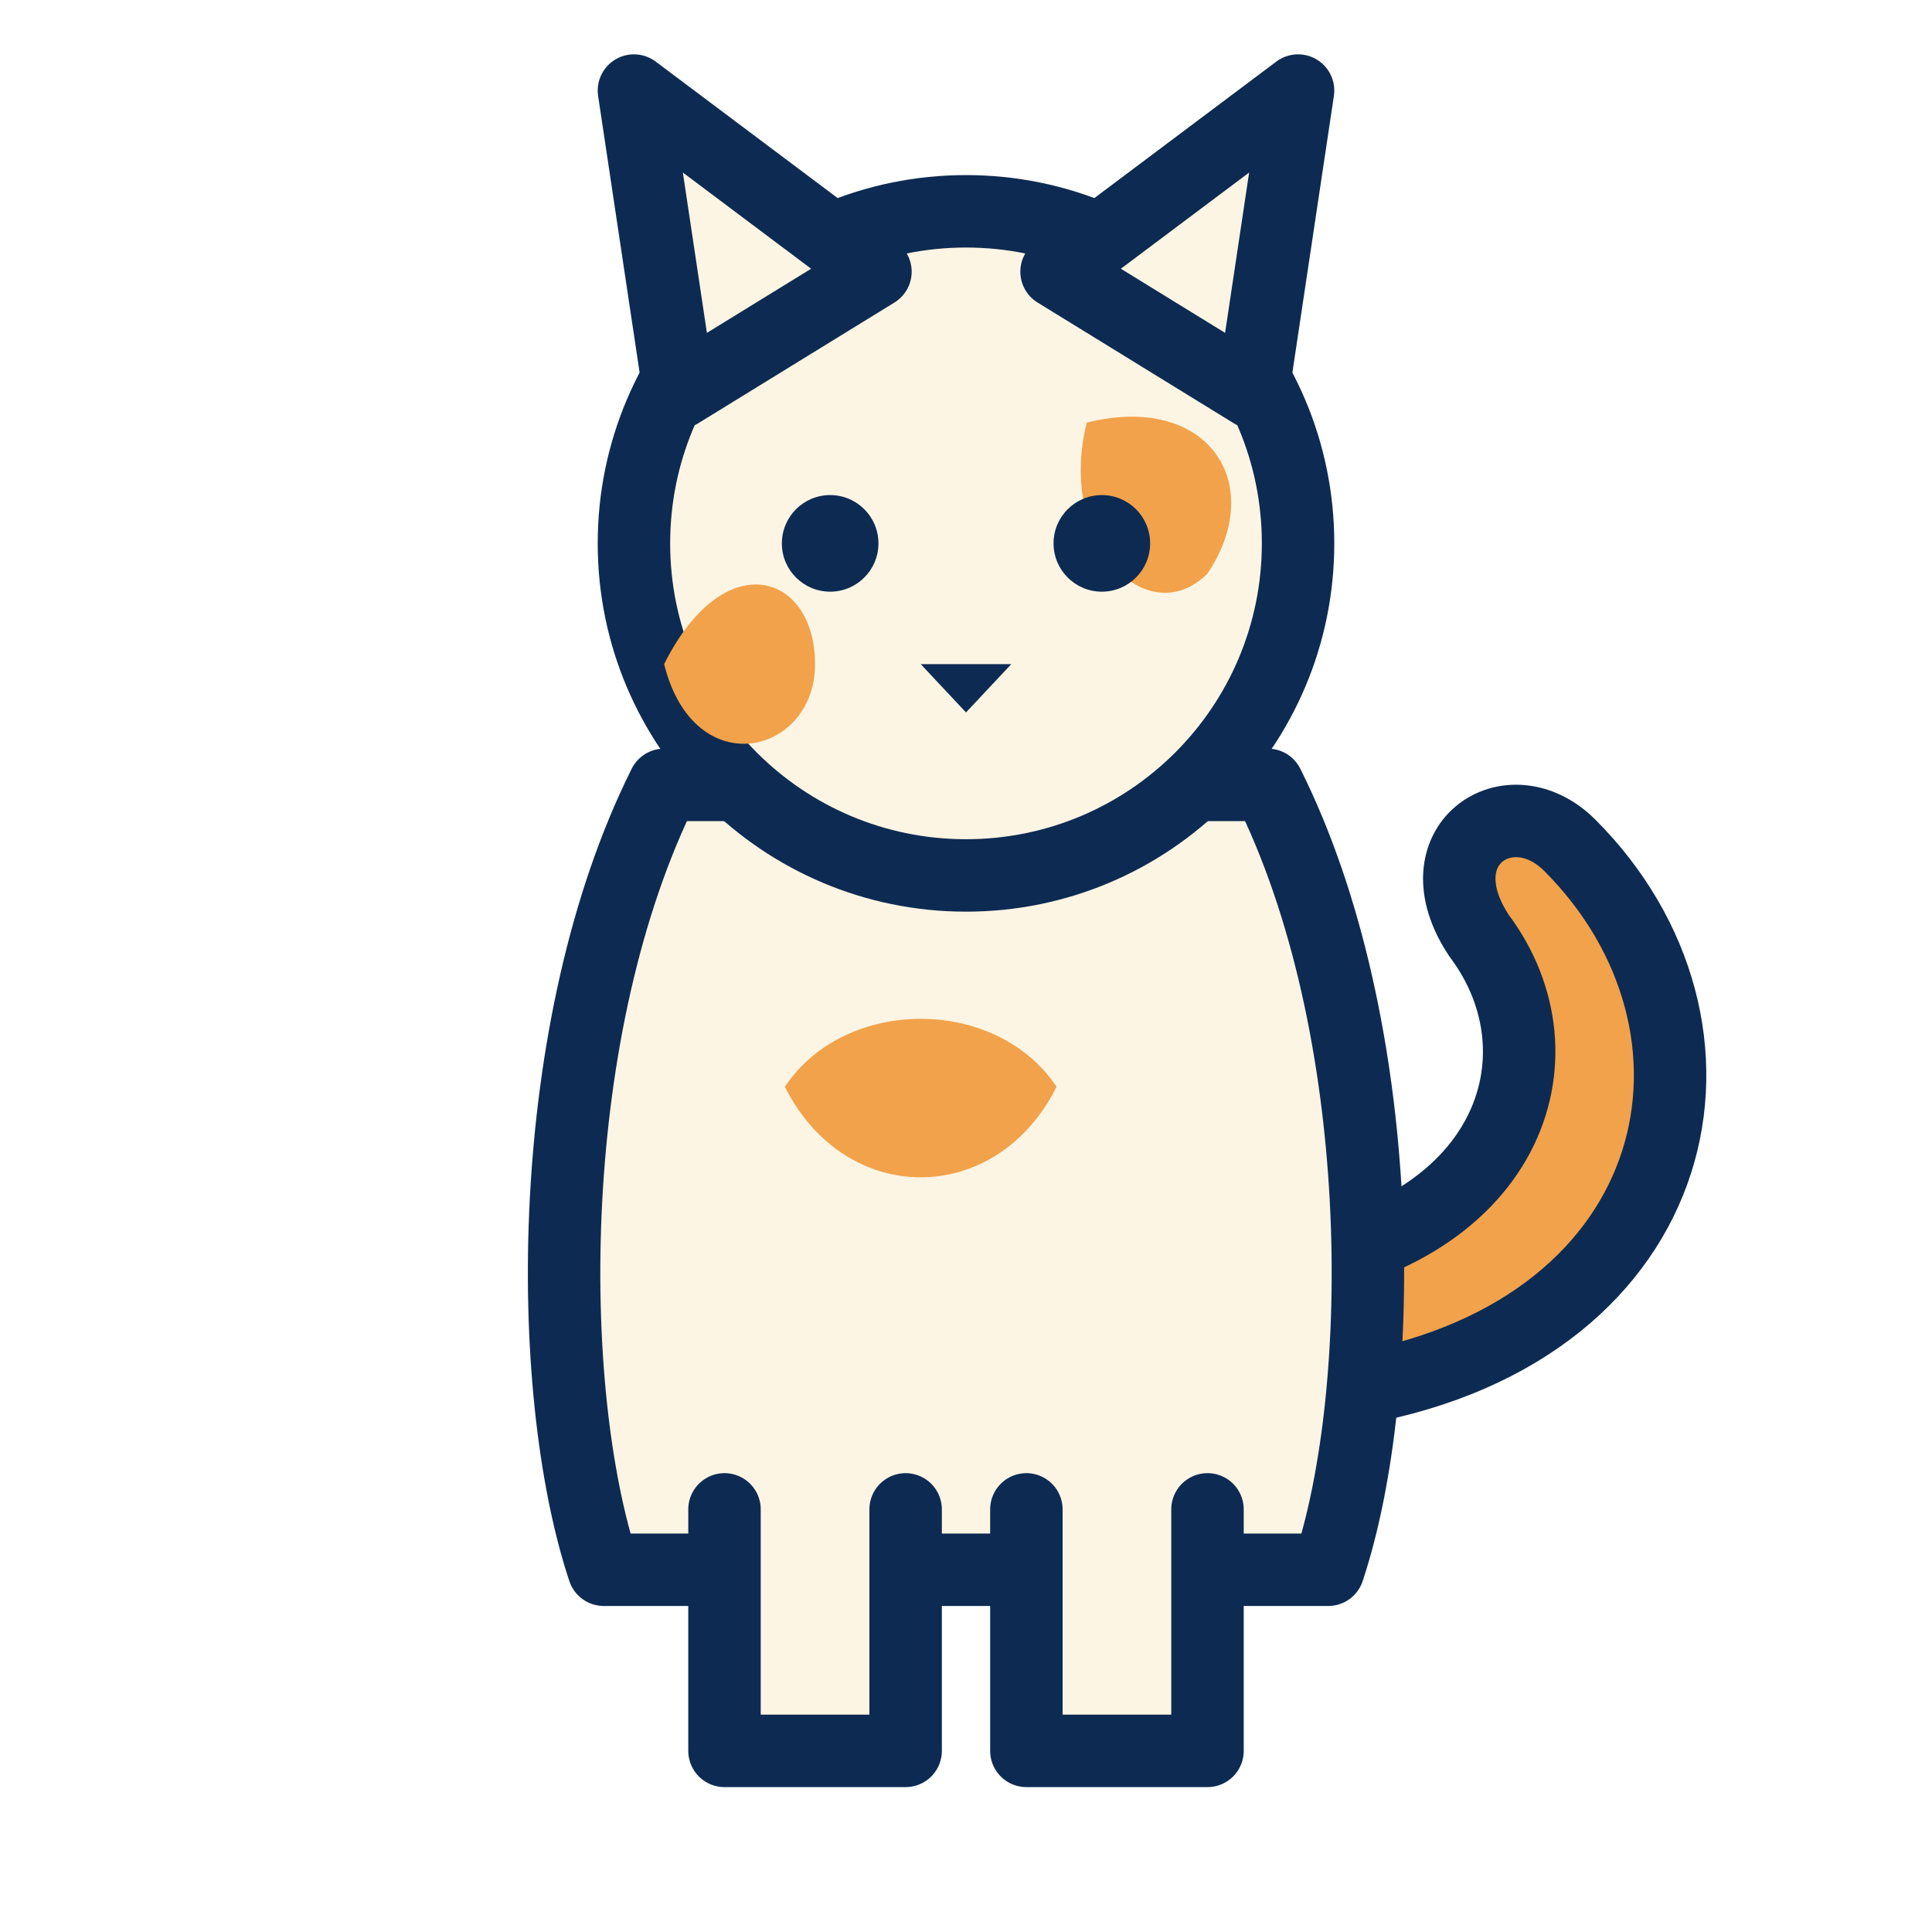
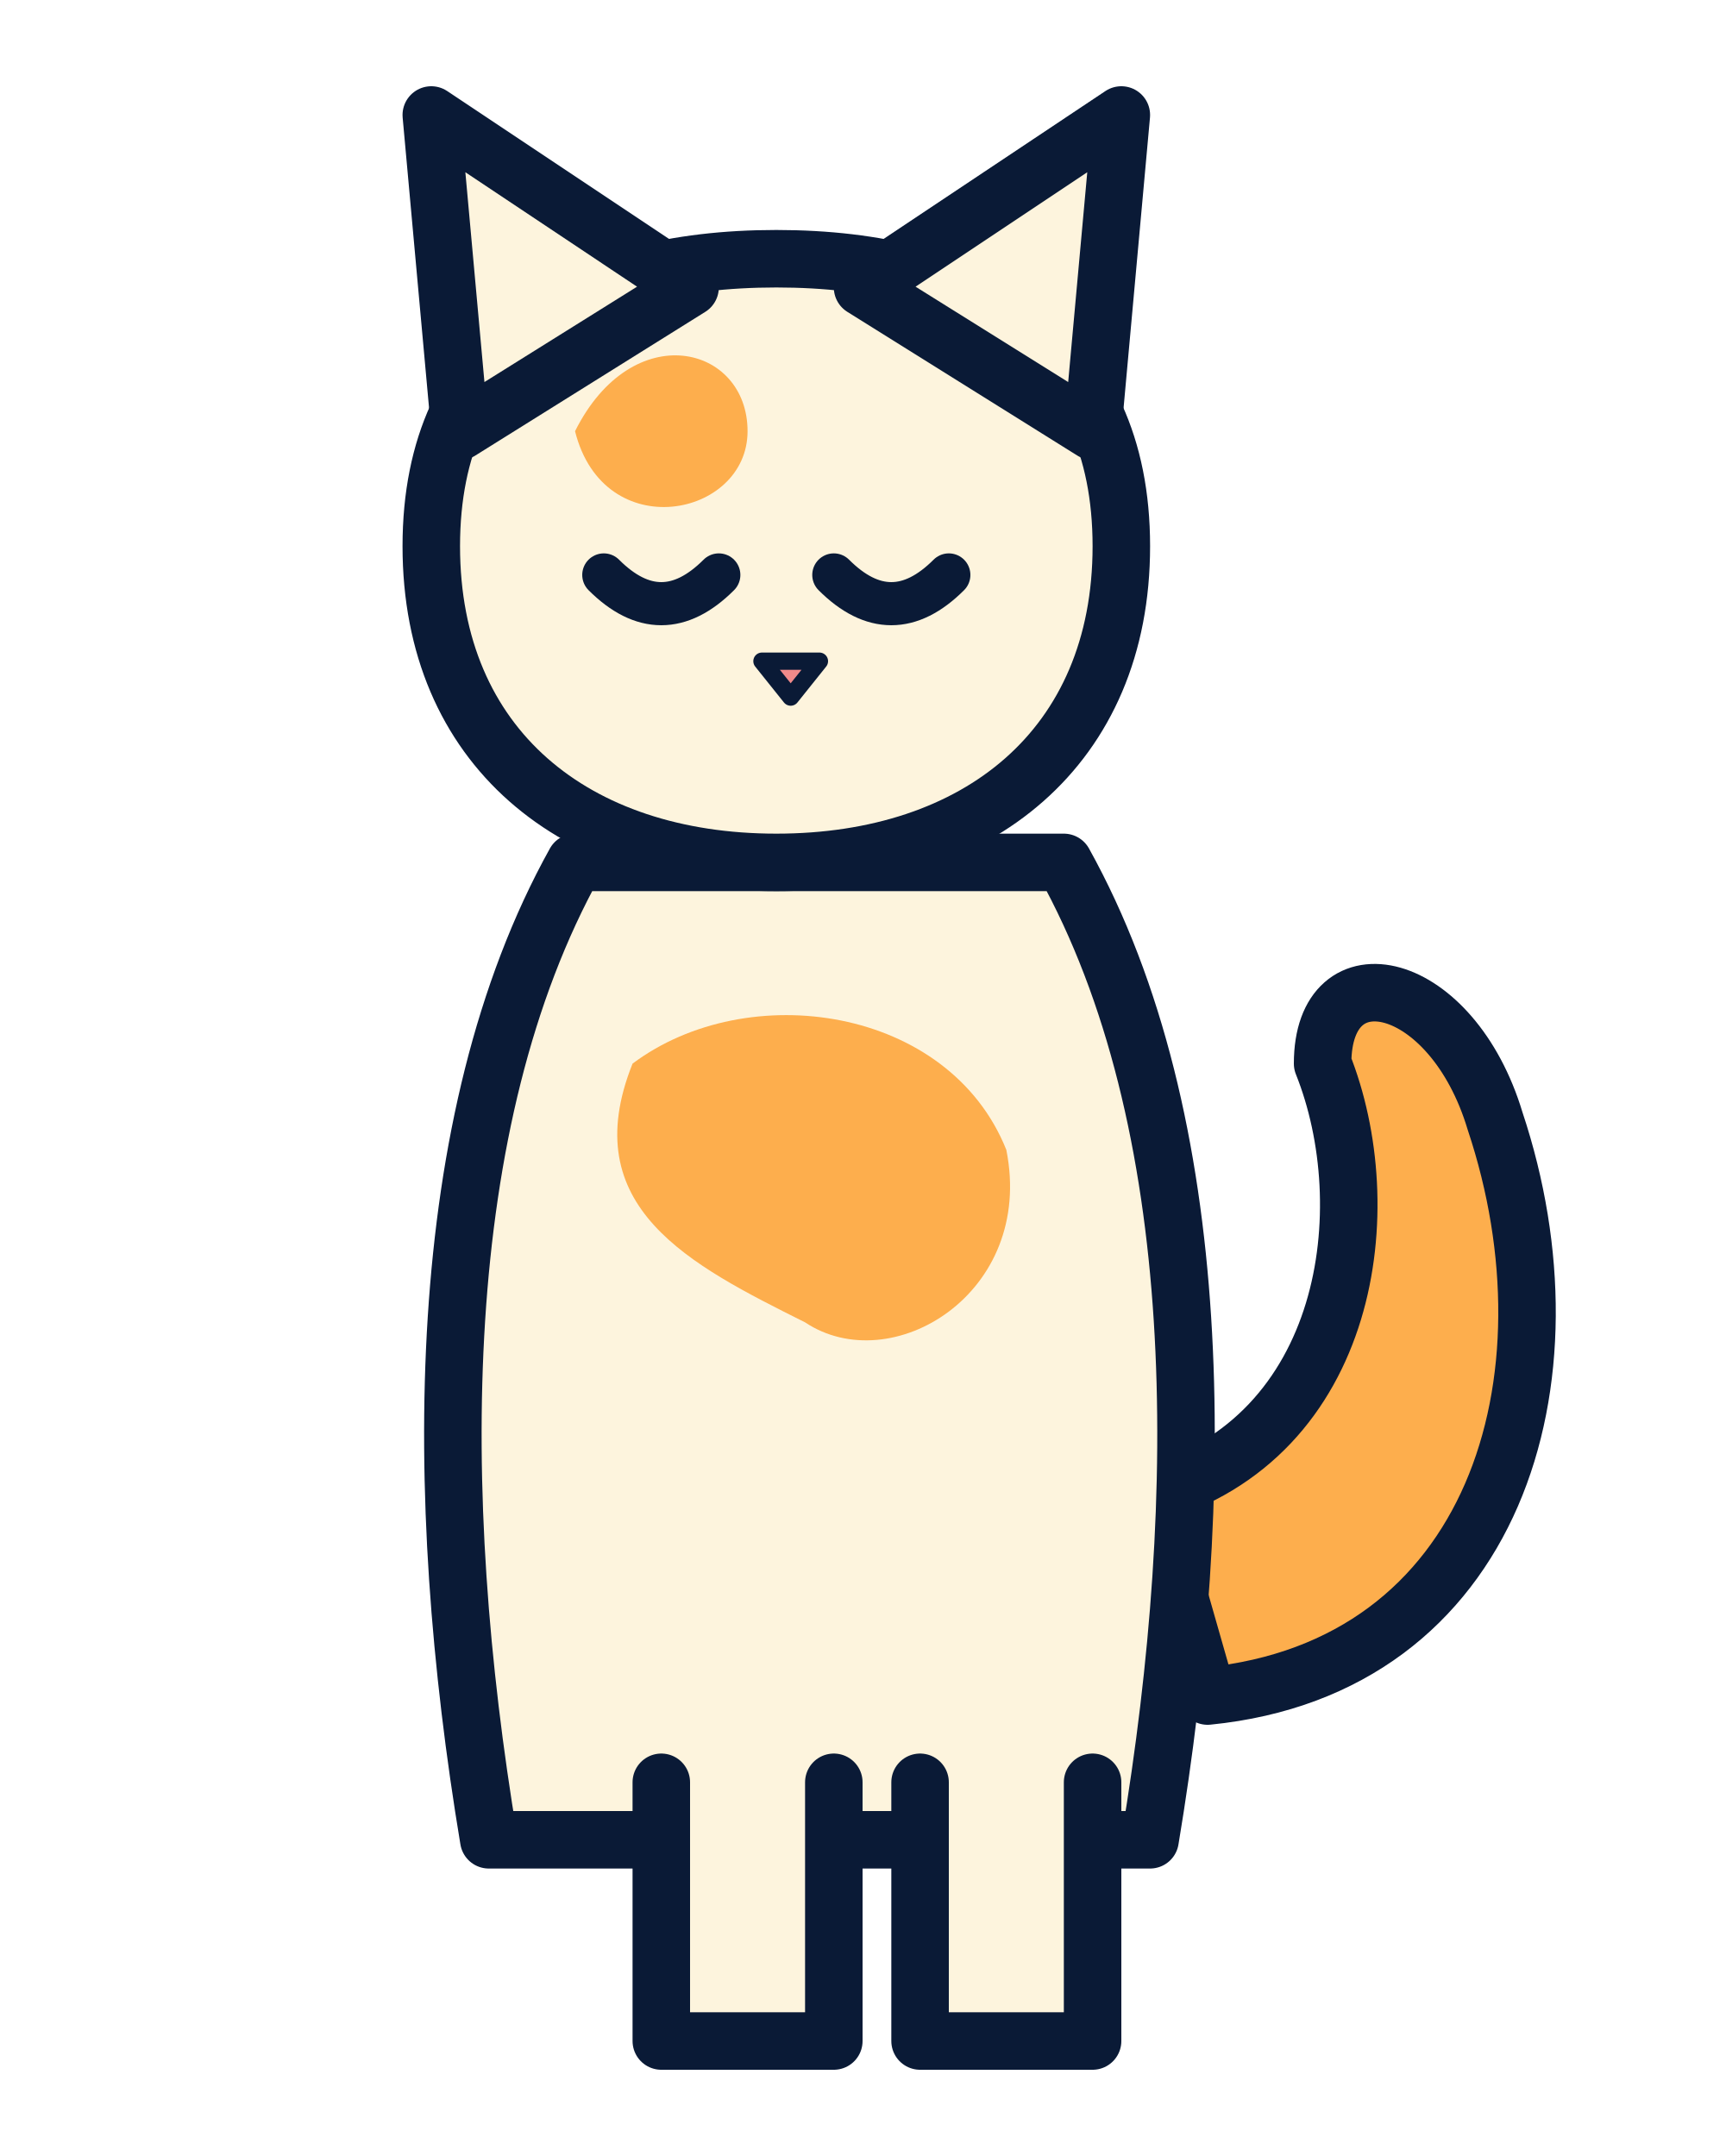
- <svg xmlns="http://www.w3.org/2000/svg" viewBox="0 0 64 64" width="64" height="64">
-   <g fill="#fdf5e4" stroke="#0d2b52" stroke-width="2.4" stroke-linejoin="round" stroke-linecap="round">
-     <path d="M45 46 C56 44 58 34 52 28 C50 26 47 28 49 31 C52 35 50 41 42 42 Z" fill="#f2a24a" />
-     <path d="M22 26 C18 34 18 46 20 52 L44 52 C46 46 46 34 42 26 Z" fill="#fdf5e4" />
-     <path d="M24 50 L24 58 L30 58 L30 50" fill="#fdf5e4" />
-     <path d="M34 50 L34 58 L40 58 L40 50" fill="#fdf5e4" />
-     <circle cx="32" cy="18" r="11" fill="#fdf5e4" />
-     <path d="M22.5 13 L21 3 L29 9 Z" fill="#fdf5e4" />
-     <path d="M41.5 13 L43 3 L35 9 Z" fill="#fdf5e4" />
+ <svg xmlns="http://www.w3.org/2000/svg" viewBox="0 0 120 150" width="120" height="150">
+   <g stroke="#0a1a36" stroke-width="4" stroke-linejoin="round" stroke-linecap="round">
+     <path d="M84 118 C104 116 110 96 104 78 C101 68 92 66 92 74 C96 84 94 100 80 104 Z" fill="#fdae4d" />
+     <path d="M40 60 C30 78 30 104 34 128 L80 128 C84 104 84 78 74 60 Z" fill="#fdf4dd" />
+     <path d="M44 74 C52 68 66 70 70 80 C72 90 62 96 56 92 C48 88 40 84 44 74 Z" fill="#fdae4d" stroke="none" />
+     <path d="M46 124 L46 142 L58 142 L58 124" fill="#fdf4dd" />
+     <path d="M64 124 L64 142 L76 142 L76 124" fill="#fdf4dd" />
+     <path d="M30 38 C30 24 40 18 54 18 C68 18 78 24 78 38 C78 52 68 60 54 60 C40 60 30 52 30 38 Z" fill="#fdf4dd" />
+     <path d="M32 30 L30 8 L48 20 Z" fill="#fdf4dd" />
+     <path d="M76 30 L78 8 L60 20 Z" fill="#fdf4dd" />
+     <path d="M40 30 C44 22 52 24 52 30 C52 36 42 38 40 30 Z" fill="#fdae4d" stroke="none" />
  </g>
-   <g fill="#f2a24a">
-     <path d="M22 22 C24 18 27 19 27 22 C27 25 23 26 22 22 Z" />
-     <path d="M36 14 C40 13 42 16 40 19 C38 21 35 18 36 14 Z" />
-     <path d="M26 36 C28 33 33 33 35 36 C33 40 28 40 26 36 Z" />
+   <g stroke="#0a1a36" stroke-width="3" fill="none" stroke-linecap="round">
+     <path d="M42 40 Q46 44 50 40" />
+     <path d="M58 40 Q62 44 66 40" />
  </g>
-   <g fill="#0d2b52">
-     <circle cx="27.5" cy="18" r="1.6" />
-     <circle cx="36.5" cy="18" r="1.6" />
-     <path d="M30.5 22 L33.5 22 L32 23.6 Z" />
-   </g>
+   <path d="M53 46 L57 46 L55 48.5 Z" fill="#f08a8a" stroke="#0a1a36" stroke-width="1.2" stroke-linejoin="round" />
</svg>
